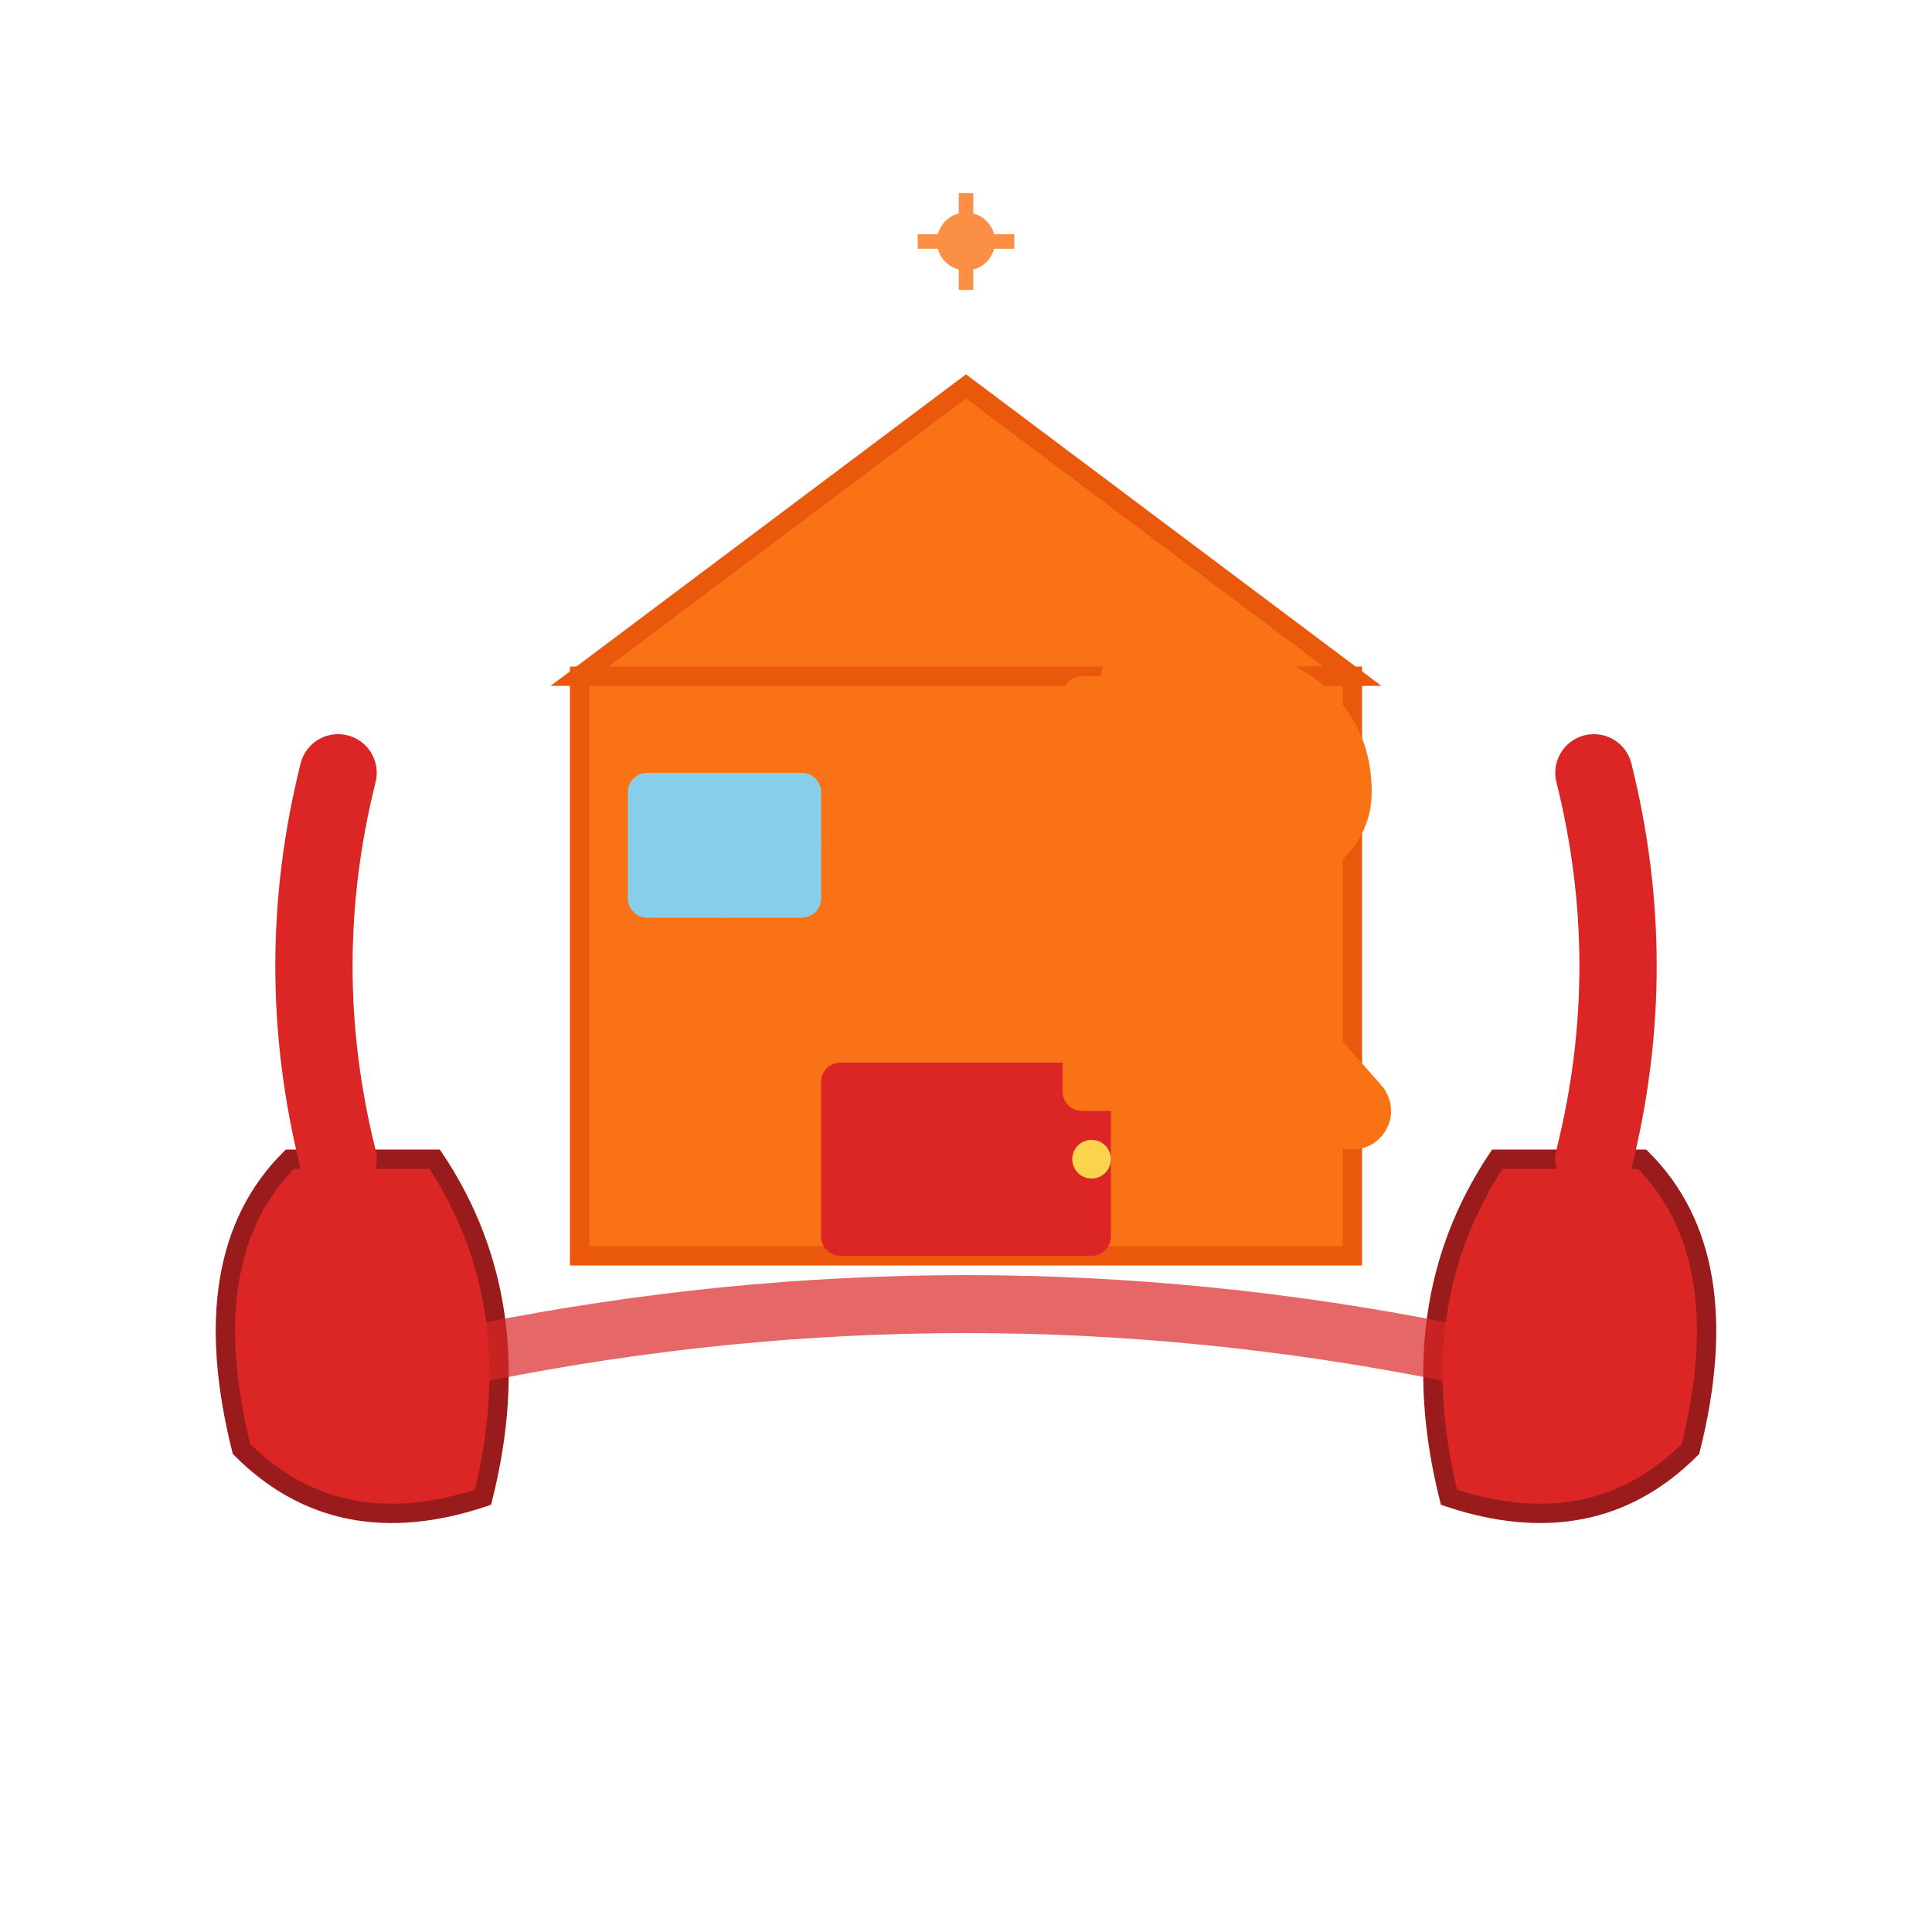
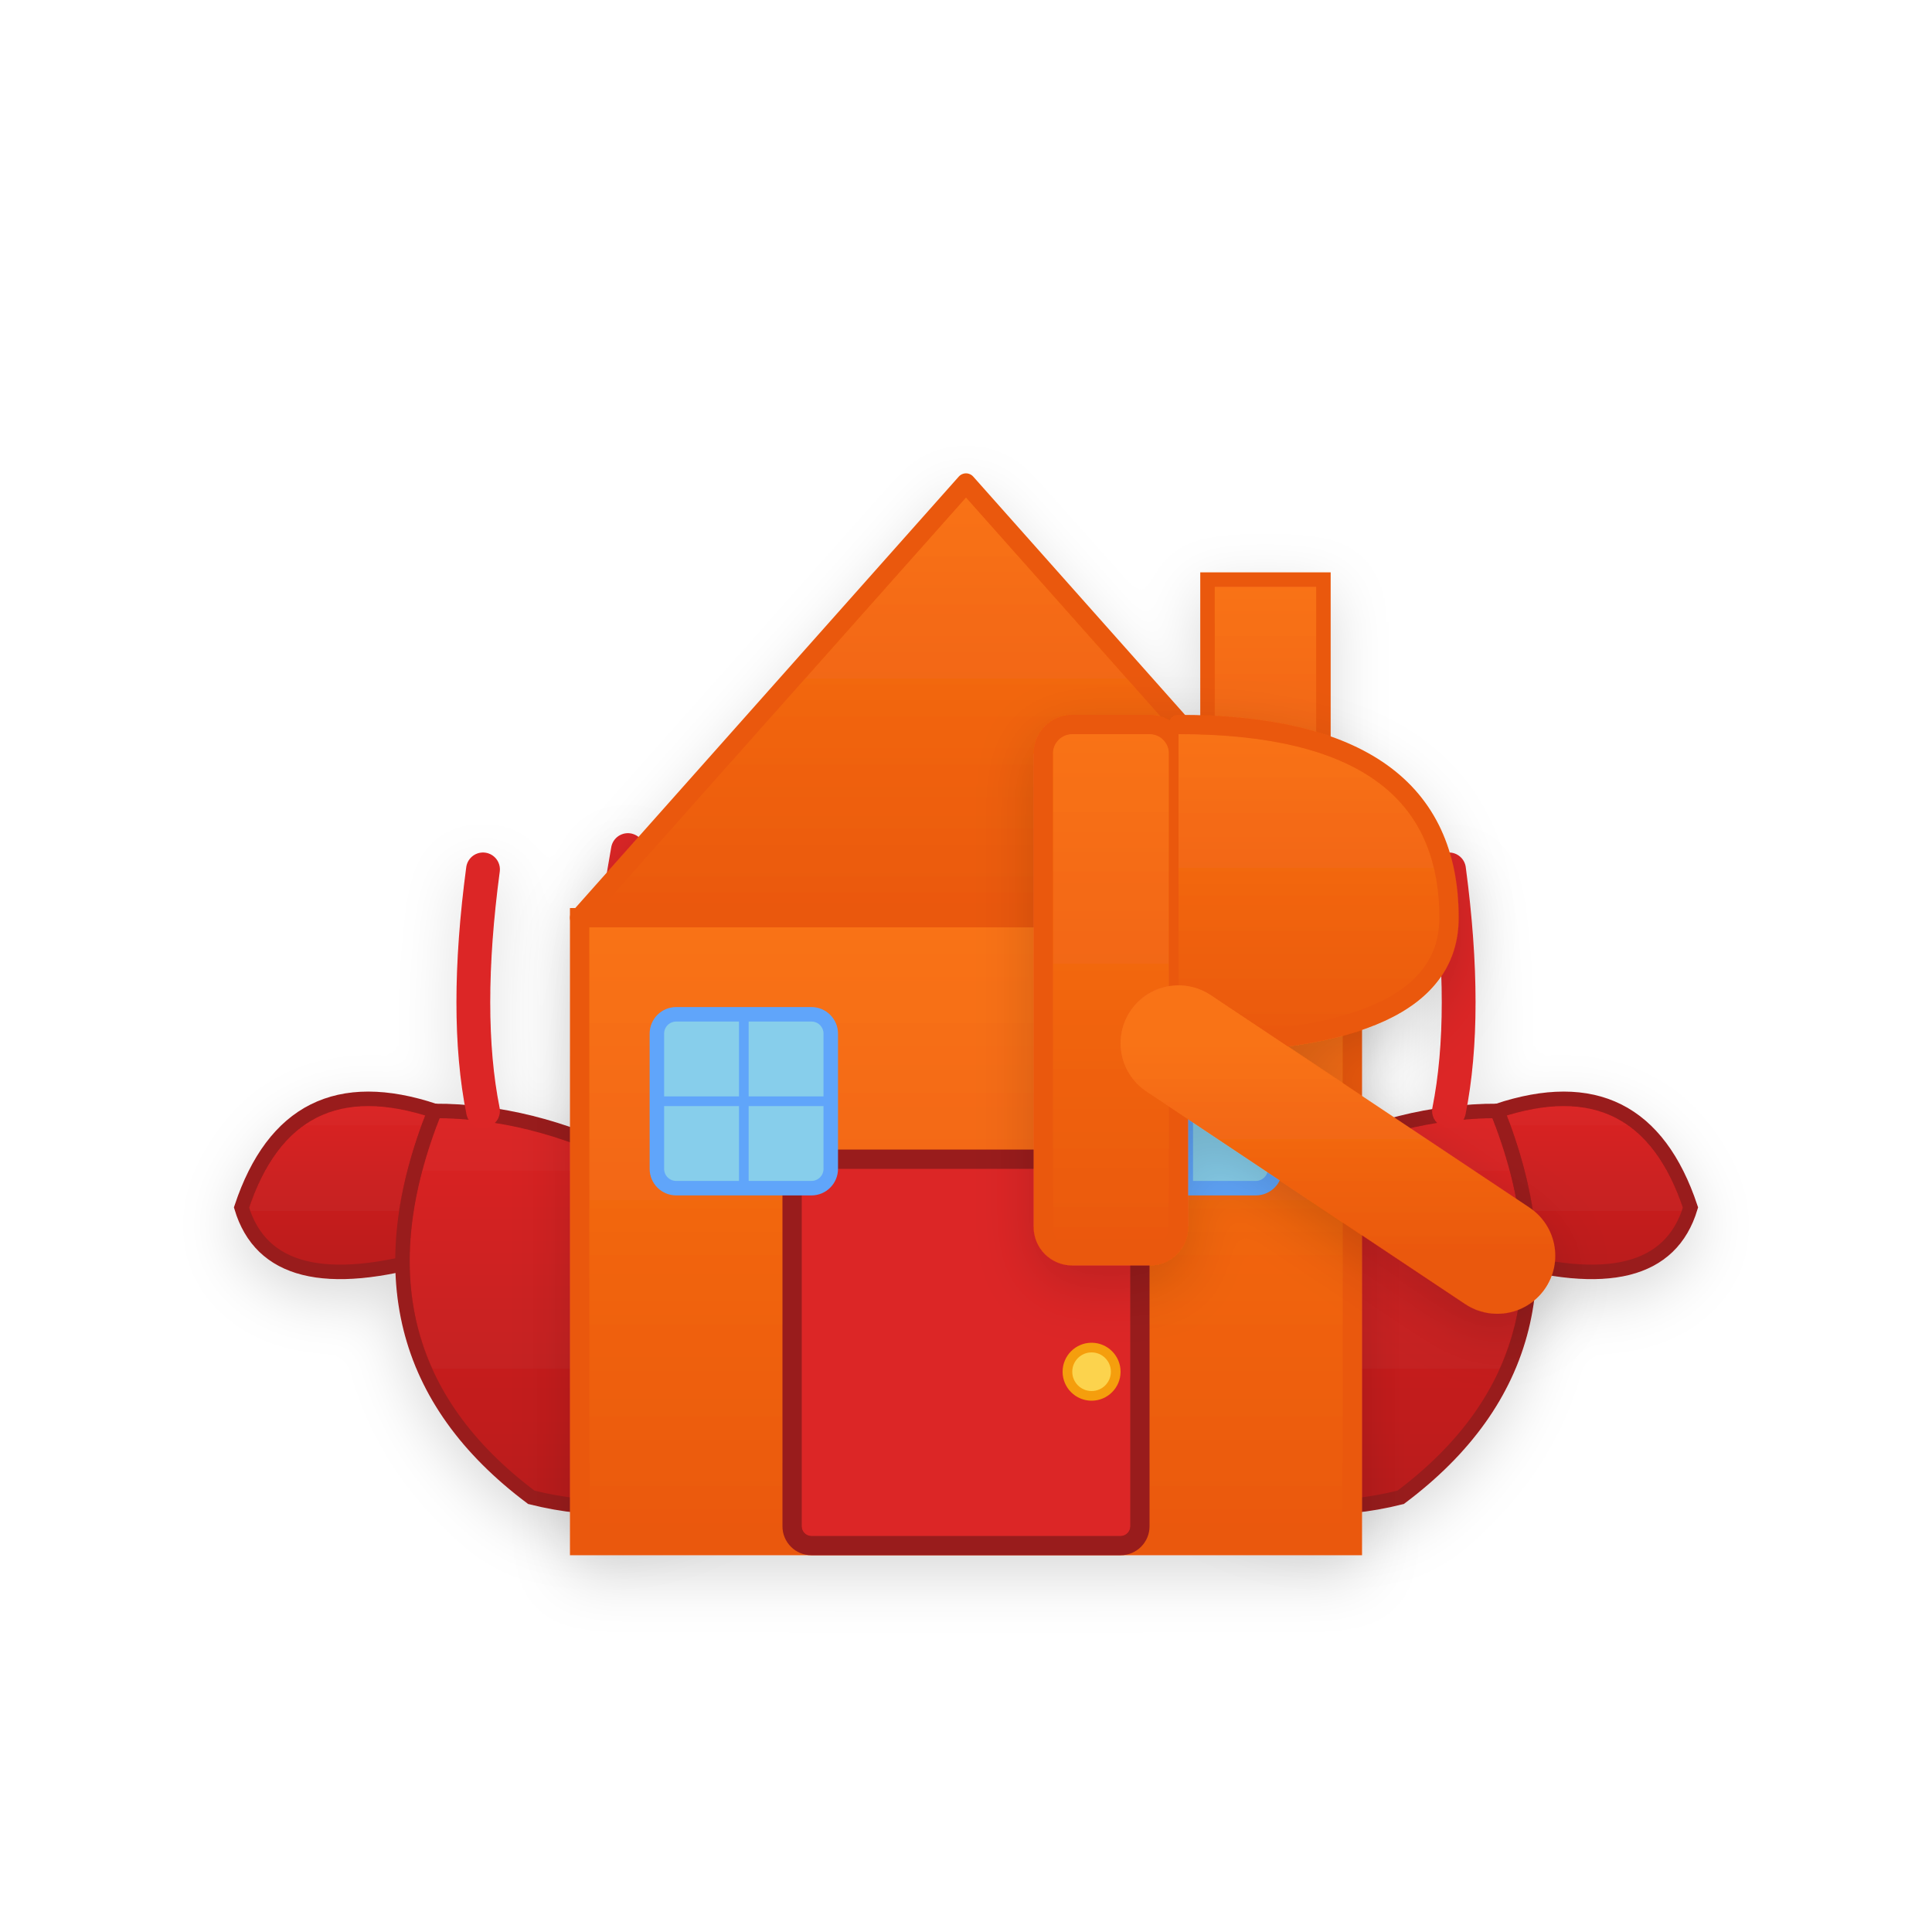
<svg xmlns="http://www.w3.org/2000/svg" width="200" height="200" viewBox="0 0 200 200" fill="none">
-   <g id="hands">
-     <path d="M30 120 Q20 130 25 150 Q35 160 50 155 Q55 135 45 120 Z" fill="#DC2626" stroke="#991B1B" stroke-width="2" />
-     <path d="M35 120 Q30 100 35 80" stroke="#DC2626" stroke-width="8" stroke-linecap="round" fill="none" />
-     <path d="M170 120 Q180 130 175 150 Q165 160 150 155 Q145 135 155 120 Z" fill="#DC2626" stroke="#991B1B" stroke-width="2" />
-     <path d="M165 120 Q170 100 165 80" stroke="#DC2626" stroke-width="8" stroke-linecap="round" fill="none" />
-     <path d="M50 140 Q100 130 150 140" stroke="#DC2626" stroke-width="6" stroke-linecap="round" fill="none" opacity="0.7" />
-   </g>
-   <g id="house">
-     <path d="M60 70 L100 40 L140 70 Z" fill="#F97316" stroke="#EA580C" stroke-width="2" />
-     <rect x="60" y="70" width="80" height="60" fill="#F97316" stroke="#EA580C" stroke-width="2" />
-     <rect x="85" y="110" width="30" height="20" fill="#DC2626" rx="2" />
-     <circle cx="113" cy="120" r="2" fill="#FCD34D" />
-     <rect x="65" y="80" width="20" height="15" fill="#87CEEB" rx="2" />
-     <line x1="75" y1="80" x2="75" y2="95" stroke="#87CEEB" stroke-width="0.5" />
-     <line x1="65" y1="87.5" x2="85" y2="87.5" stroke="#87CEEB" stroke-width="0.5" />
-   </g>
-   <g id="r-letter">
-     <rect x="110" y="70" width="8" height="45" fill="#F97316" rx="2" />
-     <path d="M118 70 Q138 70 138 82 Q138 90 118 90" fill="none" stroke="#F97316" stroke-width="8" stroke-linecap="round" />
-     <line x1="118" y1="90" x2="140" y2="115" stroke="#F97316" stroke-width="8" stroke-linecap="round" />
-   </g>
-   <g id="sparkles" opacity="0.8">
-     <circle cx="100" cy="25" r="3" fill="#F97316" />
-     <line x1="100" y1="20" x2="100" y2="30" stroke="#F97316" stroke-width="1.5" />
-     <line x1="95" y1="25" x2="105" y2="25" stroke="#F97316" stroke-width="1.5" />
-   </g>
  <defs>
-     <linearGradient id="orangeGrad" x1="0%" y1="0%" x2="100%" y2="100%">
+     <linearGradient id="orangeGradient" x1="0%" y1="0%" x2="0%" y2="100%">
      <stop offset="0%" style="stop-color:#F97316;stop-opacity:1" />
      <stop offset="100%" style="stop-color:#EA580C;stop-opacity:1" />
    </linearGradient>
-     <linearGradient id="redGrad" x1="0%" y1="0%" x2="100%" y2="100%">
+     <linearGradient id="redGradient" x1="0%" y1="0%" x2="0%" y2="100%">
      <stop offset="0%" style="stop-color:#DC2626;stop-opacity:1" />
-       <stop offset="100%" style="stop-color:#991B1B;stop-opacity:1" />
+       <stop offset="100%" style="stop-color:#B91C1C;stop-opacity:1" />
    </linearGradient>
+     <filter id="shadow" x="-50%" y="-50%" width="200%" height="200%">
+       <feDropShadow dx="0" dy="2" stdDeviation="3" flood-opacity="0.15" />
+     </filter>
  </defs>
+   <g id="leftHand" filter="url(#shadow)">
+     <path d="M 45 115 Q 30 110 25 125 Q 28 135 45 130 Z" fill="url(#redGradient)" stroke="#991B1B" stroke-width="1.5" />
+     <path d="M 45 115 Q 35 140 55 155 Q 75 160 85 140 Q 75 125 65 120 Q 55 115 45 115 Z" fill="url(#redGradient)" stroke="#991B1B" stroke-width="1.5" />
+     <path d="M 50 115 Q 48 105 50 90" stroke="#DC2626" stroke-width="3.5" stroke-linecap="round" fill="none" />
+     <path d="M 62 118 Q 62 105 65 88" stroke="#DC2626" stroke-width="3.5" stroke-linecap="round" fill="none" />
+     <path d="M 75 125 Q 78 115 80 95" stroke="#DC2626" stroke-width="3.5" stroke-linecap="round" fill="none" />
+   </g>
+   <g id="rightHand" filter="url(#shadow)">
+     <path d="M 155 115 Q 170 110 175 125 Q 172 135 155 130 Z" fill="url(#redGradient)" stroke="#991B1B" stroke-width="1.5" />
+     <path d="M 155 115 Q 165 140 145 155 Q 125 160 115 140 Q 125 125 135 120 Q 145 115 155 115 Z" fill="url(#redGradient)" stroke="#991B1B" stroke-width="1.5" />
+     <path d="M 150 115 Q 152 105 150 90" stroke="#DC2626" stroke-width="3.5" stroke-linecap="round" fill="none" />
+     <path d="M 138 118 Q 138 105 135 88" stroke="#DC2626" stroke-width="3.5" stroke-linecap="round" fill="none" />
+     <path d="M 125 125 Q 122 115 120 95" stroke="#DC2626" stroke-width="3.5" stroke-linecap="round" fill="none" />
+   </g>
+   <g id="house" filter="url(#shadow)">
+     <path d="M 60 95 L 100 50 L 140 95 Z" fill="url(#orangeGradient)" stroke="#EA580C" stroke-width="2" stroke-linejoin="round" />
+     <rect x="125" y="60" width="12" height="35" fill="url(#orangeGradient)" stroke="#EA580C" stroke-width="1.5" />
+     <rect x="60" y="95" width="80" height="65" fill="url(#orangeGradient)" stroke="#EA580C" stroke-width="2" />
+     <rect x="82" y="120" width="36" height="40" fill="#DC2626" stroke="#991B1B" stroke-width="2" rx="2" />
+     <circle cx="113" cy="142" r="2.5" fill="#FCD34D" stroke="#F59E0B" stroke-width="1" />
+     <rect x="68" y="105" width="18" height="18" fill="#87CEEB" stroke="#60A5FA" stroke-width="1.5" rx="2" />
+     <line x1="77" y1="105" x2="77" y2="123" stroke="#60A5FA" stroke-width="1" />
+     <line x1="68" y1="114" x2="86" y2="114" stroke="#60A5FA" stroke-width="1" />
+     <rect x="114" y="105" width="18" height="18" fill="#87CEEB" stroke="#60A5FA" stroke-width="1.5" rx="2" />
+     <line x1="123" y1="105" x2="123" y2="123" stroke="#60A5FA" stroke-width="1" />
+     <line x1="114" y1="114" x2="132" y2="114" stroke="#60A5FA" stroke-width="1" />
+   </g>
+   <g id="rLetter" filter="url(#shadow)">
+     <rect x="108" y="75" width="14" height="55" fill="url(#orangeGradient)" stroke="#EA580C" stroke-width="2" rx="3" />
+     <path d="M 122 75 Q 150 75 150 95 Q 150 108 122 108" fill="url(#orangeGradient)" stroke="#EA580C" stroke-width="2" stroke-linecap="round" stroke-linejoin="round" />
+     <path d="M 122 108 L 155 130" stroke="url(#orangeGradient)" stroke-width="12" stroke-linecap="round" stroke-linejoin="round" />
+   </g>
</svg>
